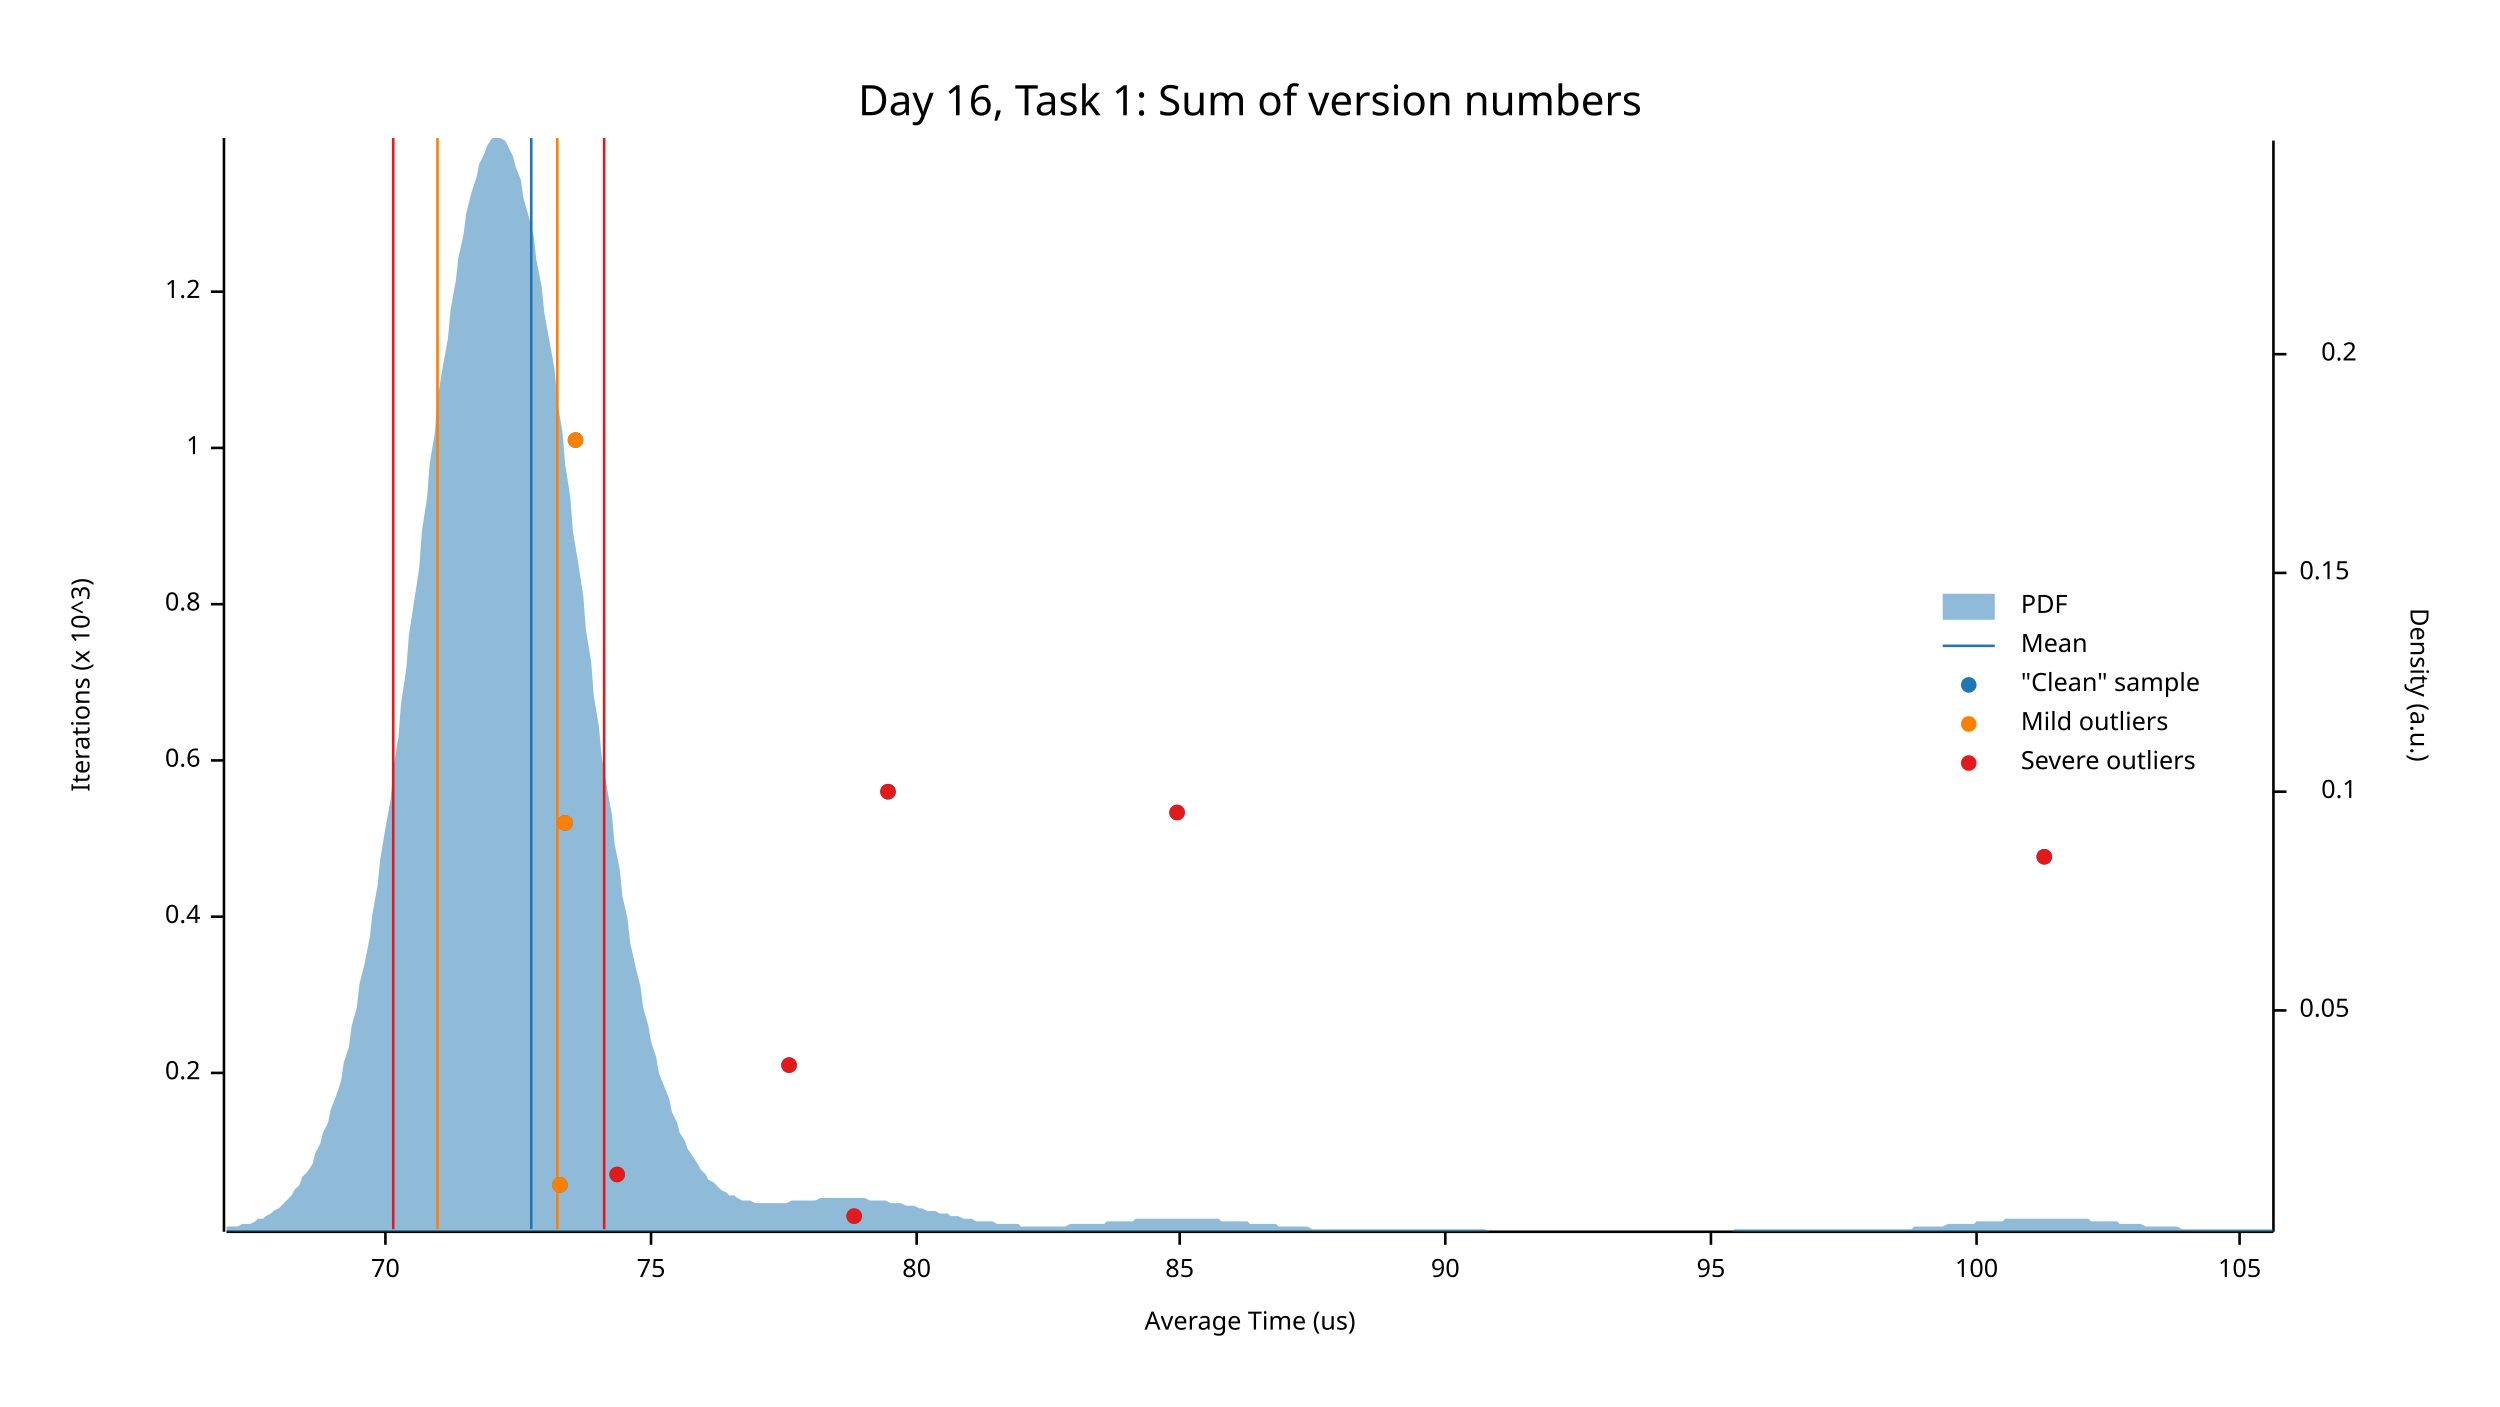
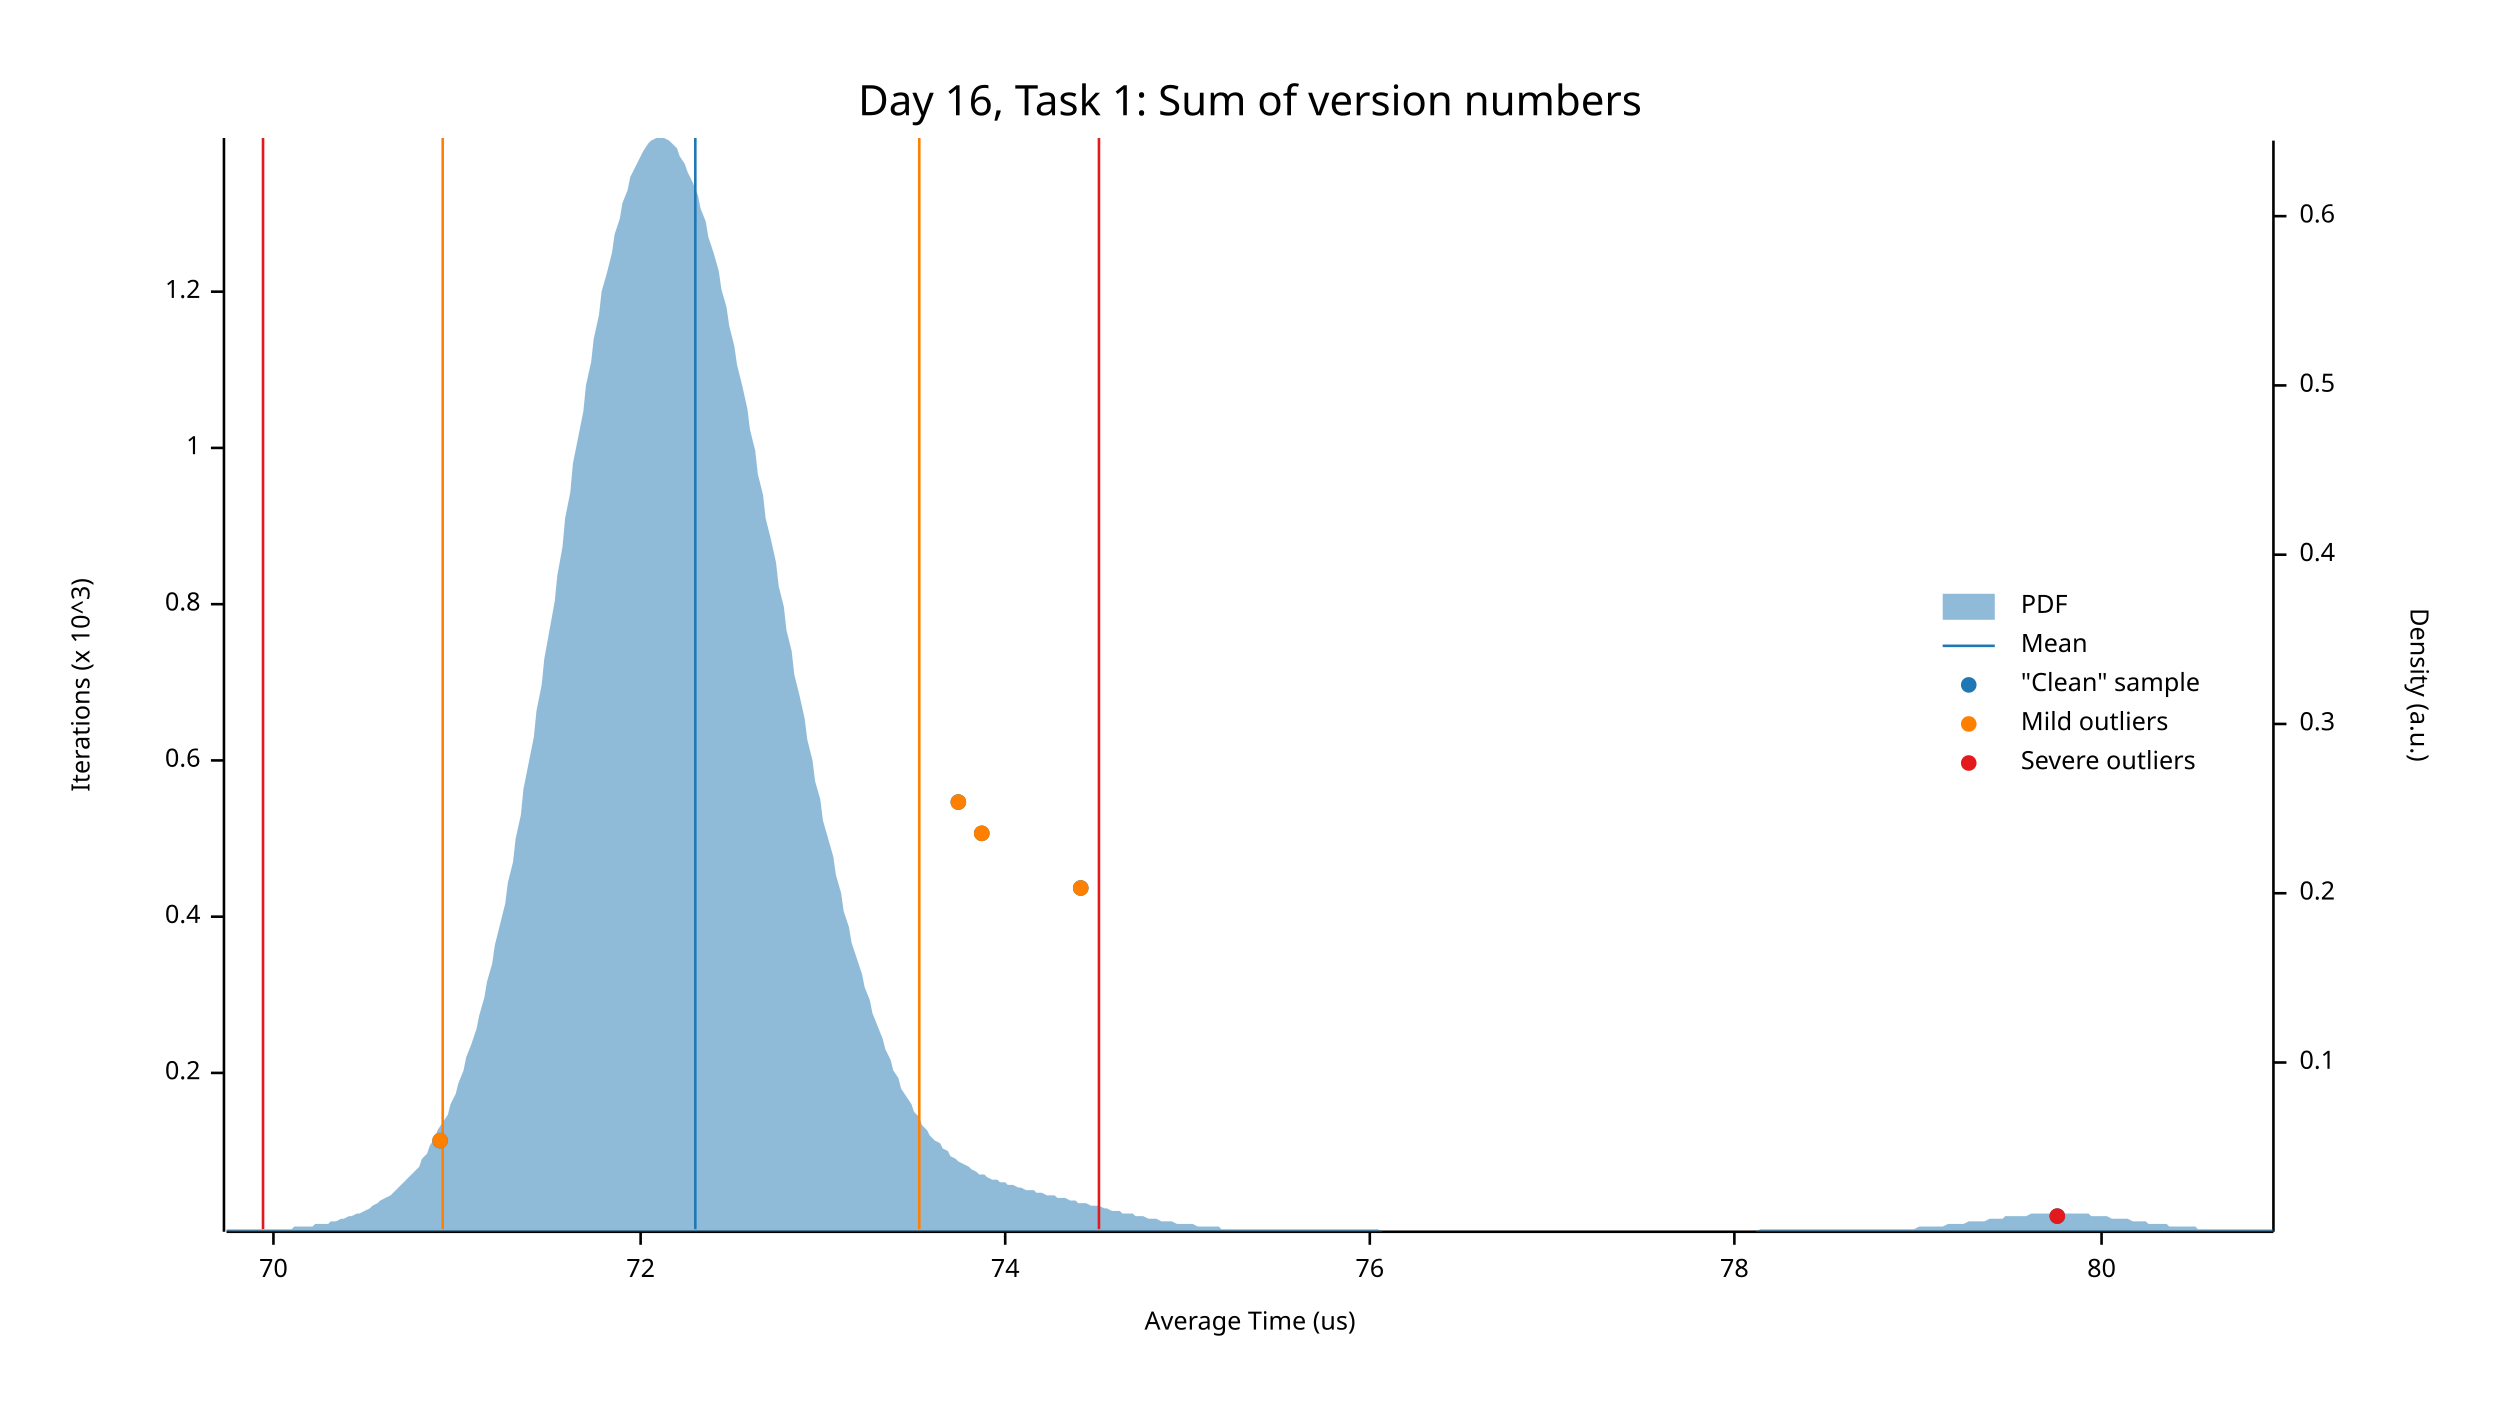
<svg xmlns="http://www.w3.org/2000/svg" width="960" height="540" viewBox="0 0 960 540">
  <text x="480" y="32" dy="0.76em" text-anchor="middle" font-family="sans-serif" font-size="16.129" opacity="1" fill="#000000">
Day 16, Task 1: Sum of version numbers
</text>
  <text x="27" y="263" dy="0.76em" text-anchor="middle" font-family="sans-serif" font-size="9.677" opacity="1" fill="#000000" transform="rotate(270, 27, 263)">
Iterations (x 10^3)
</text>
  <text x="480" y="513" dy="-0.5ex" text-anchor="middle" font-family="sans-serif" font-size="9.677" opacity="1" fill="#000000">
Average Time (us)
</text>
  <polyline fill="none" opacity="1" stroke="#000000" stroke-width="1" points="86,53 86,473 " />
  <text x="77" y="412" dy="0.5ex" text-anchor="end" font-family="sans-serif" font-size="9.677" opacity="1" fill="#000000">
0.2
</text>
  <polyline fill="none" opacity="1" stroke="#000000" stroke-width="1" points="81,412 86,412 " />
  <text x="77" y="352" dy="0.5ex" text-anchor="end" font-family="sans-serif" font-size="9.677" opacity="1" fill="#000000">
0.4
</text>
  <polyline fill="none" opacity="1" stroke="#000000" stroke-width="1" points="81,352 86,352 " />
  <text x="77" y="292" dy="0.5ex" text-anchor="end" font-family="sans-serif" font-size="9.677" opacity="1" fill="#000000">
0.6
</text>
  <polyline fill="none" opacity="1" stroke="#000000" stroke-width="1" points="81,292 86,292 " />
  <text x="77" y="232" dy="0.5ex" text-anchor="end" font-family="sans-serif" font-size="9.677" opacity="1" fill="#000000">
0.8
</text>
  <polyline fill="none" opacity="1" stroke="#000000" stroke-width="1" points="81,232 86,232 " />
  <text x="77" y="172" dy="0.5ex" text-anchor="end" font-family="sans-serif" font-size="9.677" opacity="1" fill="#000000">
1
</text>
  <polyline fill="none" opacity="1" stroke="#000000" stroke-width="1" points="81,172 86,172 " />
  <text x="77" y="112" dy="0.5ex" text-anchor="end" font-family="sans-serif" font-size="9.677" opacity="1" fill="#000000">
1.2
</text>
  <polyline fill="none" opacity="1" stroke="#000000" stroke-width="1" points="81,112 86,112 " />
  <polyline fill="none" opacity="1" stroke="#000000" stroke-width="1" points="87,473 873,473 " />
-   <text x="148" y="483" dy="0.76em" text-anchor="middle" font-family="sans-serif" font-size="9.677" opacity="1" fill="#000000">
+   <text x="105" y="483" dy="0.76em" text-anchor="middle" font-family="sans-serif" font-size="9.677" opacity="1" fill="#000000">
70
</text>
-   <polyline fill="none" opacity="1" stroke="#000000" stroke-width="1" points="148,473 148,478 " />
-   <text x="250" y="483" dy="0.76em" text-anchor="middle" font-family="sans-serif" font-size="9.677" opacity="1" fill="#000000">
- 75
+   <polyline fill="none" opacity="1" stroke="#000000" stroke-width="1" points="105,473 105,478 " />
+   <text x="246" y="483" dy="0.76em" text-anchor="middle" font-family="sans-serif" font-size="9.677" opacity="1" fill="#000000">
+ 72
</text>
-   <polyline fill="none" opacity="1" stroke="#000000" stroke-width="1" points="250,473 250,478 " />
-   <text x="352" y="483" dy="0.76em" text-anchor="middle" font-family="sans-serif" font-size="9.677" opacity="1" fill="#000000">
+   <polyline fill="none" opacity="1" stroke="#000000" stroke-width="1" points="246,473 246,478 " />
+   <text x="386" y="483" dy="0.76em" text-anchor="middle" font-family="sans-serif" font-size="9.677" opacity="1" fill="#000000">
+ 74
+ </text>
+   <polyline fill="none" opacity="1" stroke="#000000" stroke-width="1" points="386,473 386,478 " />
+   <text x="526" y="483" dy="0.76em" text-anchor="middle" font-family="sans-serif" font-size="9.677" opacity="1" fill="#000000">
+ 76
+ </text>
+   <polyline fill="none" opacity="1" stroke="#000000" stroke-width="1" points="526,473 526,478 " />
+   <text x="666" y="483" dy="0.76em" text-anchor="middle" font-family="sans-serif" font-size="9.677" opacity="1" fill="#000000">
+ 78
+ </text>
+   <polyline fill="none" opacity="1" stroke="#000000" stroke-width="1" points="666,473 666,478 " />
+   <text x="807" y="483" dy="0.76em" text-anchor="middle" font-family="sans-serif" font-size="9.677" opacity="1" fill="#000000">
80
</text>
-   <polyline fill="none" opacity="1" stroke="#000000" stroke-width="1" points="352,473 352,478 " />
-   <text x="453" y="483" dy="0.76em" text-anchor="middle" font-family="sans-serif" font-size="9.677" opacity="1" fill="#000000">
- 85
- </text>
-   <polyline fill="none" opacity="1" stroke="#000000" stroke-width="1" points="453,473 453,478 " />
-   <text x="555" y="483" dy="0.76em" text-anchor="middle" font-family="sans-serif" font-size="9.677" opacity="1" fill="#000000">
- 90
- </text>
-   <polyline fill="none" opacity="1" stroke="#000000" stroke-width="1" points="555,473 555,478 " />
-   <text x="657" y="483" dy="0.76em" text-anchor="middle" font-family="sans-serif" font-size="9.677" opacity="1" fill="#000000">
- 95
- </text>
-   <polyline fill="none" opacity="1" stroke="#000000" stroke-width="1" points="657,473 657,478 " />
-   <text x="759" y="483" dy="0.76em" text-anchor="middle" font-family="sans-serif" font-size="9.677" opacity="1" fill="#000000">
- 100
- </text>
-   <polyline fill="none" opacity="1" stroke="#000000" stroke-width="1" points="759,473 759,478 " />
-   <text x="860" y="483" dy="0.76em" text-anchor="middle" font-family="sans-serif" font-size="9.677" opacity="1" fill="#000000">
- 105
- </text>
-   <polyline fill="none" opacity="1" stroke="#000000" stroke-width="1" points="860,473 860,478 " />
+   <polyline fill="none" opacity="1" stroke="#000000" stroke-width="1" points="807,473 807,478 " />
  <text x="933" y="263" dy="0.76em" text-anchor="middle" font-family="sans-serif" font-size="9.677" opacity="1" fill="#000000" transform="rotate(90, 933, 263)">
Density (a.u.)
</text>
  <polyline fill="none" opacity="1" stroke="#000000" stroke-width="1" points="873,54 873,473 " />
-   <text x="883" y="388" dy="0.5ex" text-anchor="start" font-family="sans-serif" font-size="9.677" opacity="1" fill="#000000">
- 0.05
- </text>
-   <polyline fill="none" opacity="1" stroke="#000000" stroke-width="1" points="873,388 878,388 " />
-   <text x="905" y="304" dy="0.5ex" text-anchor="end" font-family="sans-serif" font-size="9.677" opacity="1" fill="#000000">
+   <text x="883" y="408" dy="0.5ex" text-anchor="start" font-family="sans-serif" font-size="9.677" opacity="1" fill="#000000">
0.1
</text>
-   <polyline fill="none" opacity="1" stroke="#000000" stroke-width="1" points="873,304 878,304 " />
-   <text x="883" y="220" dy="0.5ex" text-anchor="start" font-family="sans-serif" font-size="9.677" opacity="1" fill="#000000">
- 0.15
- </text>
-   <polyline fill="none" opacity="1" stroke="#000000" stroke-width="1" points="873,220 878,220 " />
-   <text x="905" y="136" dy="0.5ex" text-anchor="end" font-family="sans-serif" font-size="9.677" opacity="1" fill="#000000">
+   <polyline fill="none" opacity="1" stroke="#000000" stroke-width="1" points="873,408 878,408 " />
+   <text x="883" y="343" dy="0.5ex" text-anchor="start" font-family="sans-serif" font-size="9.677" opacity="1" fill="#000000">
0.2
</text>
-   <polyline fill="none" opacity="1" stroke="#000000" stroke-width="1" points="873,136 878,136 " />
-   <polygon opacity="0.5" fill="#1F78B4" points="87,471 88,471 90,471 91,471 93,470 94,470 96,470 98,469 99,468 101,468 102,467 104,466 105,465 107,464 109,462 110,461 112,459 113,457 115,455 116,452 118,450 120,447 121,443 123,439 124,435 126,431 127,426 129,421 131,415 132,408 134,402 135,394 137,387 138,378 140,370 142,360 143,351 145,340 146,330 148,318 150,307 151,295 153,283 154,270 156,257 157,244 159,231 161,218 162,204 164,191 165,178 167,166 168,153 170,141 172,130 173,119 175,108 176,99 178,90 179,82 181,74 183,68 184,63 186,59 187,56 189,53 190,53 192,53 194,54 195,56 197,60 198,64 200,69 201,76 203,83 205,91 206,100 208,110 209,120 211,131 213,142 214,154 216,166 217,178 219,191 220,204 222,216 224,229 225,242 227,254 228,267 230,279 231,290 233,302 235,313 236,324 238,334 239,344 241,353 242,362 244,371 246,379 247,387 249,394 250,400 252,406 253,412 255,417 257,422 258,427 260,431 261,435 263,438 264,441 266,444 268,447 269,449 271,451 272,453 274,454 276,456 277,457 279,458 280,459 282,459 283,460 285,461 287,461 288,461 290,462 291,462 293,462 294,462 296,462 298,462 299,462 301,462 302,462 304,461 305,461 307,461 309,461 310,461 312,461 313,461 315,460 316,460 318,460 320,460 321,460 323,460 324,460 326,460 327,460 329,460 331,460 332,460 334,461 335,461 337,461 339,461 340,461 342,462 343,462 345,462 346,462 348,463 350,463 351,463 353,464 354,464 356,465 357,465 359,465 361,466 362,466 364,466 365,467 367,467 368,467 370,468 372,468 373,468 375,469 376,469 378,469 379,469 381,469 383,470 384,470 386,470 387,470 389,470 391,470 392,471 394,471 395,471 397,471 398,471 400,471 402,471 403,471 405,471 406,471 408,471 409,471 411,470 413,470 414,470 416,470 417,470 419,470 420,470 422,470 424,470 425,469 427,469 428,469 430,469 431,469 433,469 435,469 436,468 438,468 439,468 441,468 442,468 444,468 446,468 447,468 449,468 450,468 452,468 454,468 455,468 457,468 458,468 460,468 461,468 463,468 465,468 466,468 468,468 469,469 471,469 472,469 474,469 476,469 477,469 479,469 480,470 482,470 483,470 485,470 487,470 488,470 490,470 491,471 493,471 494,471 496,471 498,471 499,471 501,471 502,471 504,472 505,472 507,472 509,472 510,472 512,472 513,472 515,472 517,472 518,472 520,472 521,472 523,472 524,472 526,472 528,472 529,472 531,472 532,472 534,472 535,472 537,472 539,472 540,472 542,472 543,472 545,472 546,472 548,472 550,472 551,472 553,472 554,472 556,472 557,472 559,472 561,472 562,472 564,472 565,472 567,472 568,472 570,472 572,473 573,473 575,473 576,473 578,473 580,473 581,473 583,473 584,473 586,473 587,473 589,473 591,473 592,473 594,473 595,473 597,473 598,473 600,473 602,473 603,473 605,473 606,473 608,473 609,473 611,473 613,473 614,473 616,473 617,473 619,473 620,473 622,473 624,473 625,473 627,473 628,473 630,473 632,473 633,473 635,473 636,473 638,473 639,473 641,473 643,473 644,473 646,473 647,473 649,473 650,473 652,473 654,473 655,473 657,473 658,473 660,473 661,473 663,473 665,473 666,472 668,472 669,472 671,472 672,472 674,472 676,472 677,472 679,472 680,472 682,472 683,472 685,472 687,472 688,472 690,472 691,472 693,472 695,472 696,472 698,472 699,472 701,472 702,472 704,472 706,472 707,472 709,472 710,472 712,472 713,472 715,472 717,472 718,472 720,472 721,472 723,472 724,472 726,472 728,472 729,472 731,472 732,472 734,472 735,471 737,471 739,471 740,471 742,471 743,471 745,471 746,471 748,470 750,470 751,470 753,470 754,470 756,470 758,470 759,469 761,469 762,469 764,469 765,469 767,469 769,469 770,468 772,468 773,468 775,468 776,468 778,468 780,468 781,468 783,468 784,468 786,468 787,468 789,468 791,468 792,468 794,468 795,468 797,468 798,468 800,468 802,468 803,469 805,469 806,469 808,469 809,469 811,469 813,469 814,470 816,470 817,470 819,470 821,470 822,470 824,471 825,471 827,471 828,471 830,471 832,471 833,471 835,471 836,471 838,472 839,472 841,472 843,472 844,472 846,472 847,472 849,472 850,472 852,472 854,472 855,472 857,472 858,472 860,472 861,472 863,472 865,472 866,472 868,472 869,472 871,472 873,472 873,473 87,473 " />
-   <polyline fill="none" opacity="1" stroke="#1F78B4" stroke-width="1" points="204,472 204,53 " />
-   <polyline fill="none" opacity="1" stroke="#FF7F00" stroke-width="1" points="168,472 168,53 " />
-   <polyline fill="none" opacity="1" stroke="#FF7F00" stroke-width="1" points="214,472 214,53 " />
-   <polyline fill="none" opacity="1" stroke="#E31A1C" stroke-width="1" points="151,472 151,53 " />
-   <polyline fill="none" opacity="1" stroke="#E31A1C" stroke-width="1" points="232,472 232,53 " />
-   <circle cx="328" cy="467" r="3" opacity="1" fill="#1F78B4" stroke="none" stroke-width="1" />
-   <circle cx="215" cy="455" r="3" opacity="1" fill="#1F78B4" stroke="none" stroke-width="1" />
-   <circle cx="237" cy="451" r="3" opacity="1" fill="#1F78B4" stroke="none" stroke-width="1" />
-   <circle cx="303" cy="409" r="3" opacity="1" fill="#1F78B4" stroke="none" stroke-width="1" />
-   <circle cx="785" cy="329" r="3" opacity="1" fill="#1F78B4" stroke="none" stroke-width="1" />
-   <circle cx="217" cy="316" r="3" opacity="1" fill="#1F78B4" stroke="none" stroke-width="1" />
-   <circle cx="452" cy="312" r="3" opacity="1" fill="#1F78B4" stroke="none" stroke-width="1" />
-   <circle cx="341" cy="304" r="3" opacity="1" fill="#1F78B4" stroke="none" stroke-width="1" />
-   <circle cx="221" cy="169" r="3" opacity="1" fill="#1F78B4" stroke="none" stroke-width="1" />
-   <circle cx="215" cy="455" r="3" opacity="1" fill="#FF7F00" stroke="none" stroke-width="1" />
-   <circle cx="217" cy="316" r="3" opacity="1" fill="#FF7F00" stroke="none" stroke-width="1" />
-   <circle cx="221" cy="169" r="3" opacity="1" fill="#FF7F00" stroke="none" stroke-width="1" />
-   <circle cx="328" cy="467" r="3" opacity="1" fill="#E31A1C" stroke="none" stroke-width="1" />
-   <circle cx="237" cy="451" r="3" opacity="1" fill="#E31A1C" stroke="none" stroke-width="1" />
-   <circle cx="303" cy="409" r="3" opacity="1" fill="#E31A1C" stroke="none" stroke-width="1" />
-   <circle cx="785" cy="329" r="3" opacity="1" fill="#E31A1C" stroke="none" stroke-width="1" />
-   <circle cx="452" cy="312" r="3" opacity="1" fill="#E31A1C" stroke="none" stroke-width="1" />
-   <circle cx="341" cy="304" r="3" opacity="1" fill="#E31A1C" stroke="none" stroke-width="1" />
+   <polyline fill="none" opacity="1" stroke="#000000" stroke-width="1" points="873,343 878,343 " />
+   <text x="883" y="278" dy="0.5ex" text-anchor="start" font-family="sans-serif" font-size="9.677" opacity="1" fill="#000000">
+ 0.3
+ </text>
+   <polyline fill="none" opacity="1" stroke="#000000" stroke-width="1" points="873,278 878,278 " />
+   <text x="883" y="213" dy="0.5ex" text-anchor="start" font-family="sans-serif" font-size="9.677" opacity="1" fill="#000000">
+ 0.4
+ </text>
+   <polyline fill="none" opacity="1" stroke="#000000" stroke-width="1" points="873,213 878,213 " />
+   <text x="883" y="148" dy="0.5ex" text-anchor="start" font-family="sans-serif" font-size="9.677" opacity="1" fill="#000000">
+ 0.5
+ </text>
+   <polyline fill="none" opacity="1" stroke="#000000" stroke-width="1" points="873,148 878,148 " />
+   <text x="883" y="83" dy="0.5ex" text-anchor="start" font-family="sans-serif" font-size="9.677" opacity="1" fill="#000000">
+ 0.6
+ </text>
+   <polyline fill="none" opacity="1" stroke="#000000" stroke-width="1" points="873,83 878,83 " />
+   <polygon opacity="0.5" fill="#1F78B4" points="87,472 88,472 90,472 91,472 93,472 94,472 96,472 98,472 99,472 101,472 102,472 104,472 105,472 107,472 109,472 110,472 112,472 113,471 115,471 116,471 118,471 120,471 121,470 123,470 124,470 126,470 127,469 129,469 131,468 132,468 134,467 135,467 137,466 138,466 140,465 142,464 143,463 145,462 146,461 148,460 150,459 151,458 153,456 154,455 156,453 157,452 159,450 161,448 162,445 164,443 165,440 167,437 168,434 170,431 172,428 173,424 175,420 176,416 178,411 179,406 181,401 183,395 184,390 186,383 187,377 189,370 190,363 192,355 194,347 195,339 197,331 198,322 200,313 201,303 203,293 205,283 206,273 208,263 209,253 211,242 213,231 214,221 216,210 217,199 219,189 220,178 222,168 224,158 225,148 227,139 228,130 230,121 231,112 233,105 235,97 236,90 238,84 239,78 241,73 242,68 244,64 246,60 247,58 249,55 250,54 252,53 253,53 255,53 257,54 258,55 260,57 261,60 263,63 264,66 266,70 268,75 269,80 271,85 272,91 274,97 276,104 277,111 279,118 280,125 282,133 283,140 285,148 287,157 288,165 290,173 291,182 293,190 294,199 296,207 298,216 299,225 301,233 302,242 304,250 305,259 307,267 309,276 310,284 312,292 313,300 315,307 316,315 318,322 320,329 321,336 323,343 324,350 326,356 327,362 329,368 331,374 332,379 334,384 335,389 337,394 339,399 340,403 342,407 343,411 345,414 346,418 348,421 350,424 351,427 353,429 354,432 356,434 357,436 359,438 361,439 362,441 364,442 365,444 367,445 368,446 370,447 372,448 373,449 375,450 376,451 378,451 379,452 381,453 383,453 384,454 386,454 387,455 389,455 391,456 392,456 394,457 395,457 397,457 398,458 400,458 402,459 403,459 405,459 406,460 408,460 409,460 411,461 413,461 414,462 416,462 417,462 419,463 420,463 422,463 424,464 425,464 427,465 428,465 430,465 431,466 433,466 435,466 436,467 438,467 439,467 441,468 442,468 444,468 446,469 447,469 449,469 450,469 452,470 454,470 455,470 457,470 458,470 460,471 461,471 463,471 465,471 466,471 468,471 469,472 471,472 472,472 474,472 476,472 477,472 479,472 480,472 482,472 483,472 485,472 487,472 488,472 490,472 491,472 493,472 494,472 496,472 498,472 499,472 501,472 502,472 504,472 505,472 507,472 509,472 510,472 512,472 513,472 515,472 517,472 518,472 520,472 521,472 523,472 524,472 526,472 528,472 529,472 531,473 532,473 534,473 535,473 537,473 539,473 540,473 542,473 543,473 545,473 546,473 548,473 550,473 551,473 553,473 554,473 556,473 557,473 559,473 561,473 562,473 564,473 565,473 567,473 568,473 570,473 572,473 573,473 575,473 576,473 578,473 580,473 581,473 583,473 584,473 586,473 587,473 589,473 591,473 592,473 594,473 595,473 597,473 598,473 600,473 602,473 603,473 605,473 606,473 608,473 609,473 611,473 613,473 614,473 616,473 617,473 619,473 620,473 622,473 624,473 625,473 627,473 628,473 630,473 632,473 633,473 635,473 636,473 638,473 639,473 641,473 643,473 644,473 646,473 647,473 649,473 650,473 652,473 654,473 655,473 657,473 658,473 660,473 661,473 663,473 665,473 666,473 668,473 669,473 671,473 672,473 674,473 676,472 677,472 679,472 680,472 682,472 683,472 685,472 687,472 688,472 690,472 691,472 693,472 695,472 696,472 698,472 699,472 701,472 702,472 704,472 706,472 707,472 709,472 710,472 712,472 713,472 715,472 717,472 718,472 720,472 721,472 723,472 724,472 726,472 728,472 729,472 731,472 732,472 734,472 735,472 737,471 739,471 740,471 742,471 743,471 745,471 746,471 748,470 750,470 751,470 753,470 754,470 756,469 758,469 759,469 761,469 762,469 764,468 765,468 767,468 769,468 770,467 772,467 773,467 775,467 776,467 778,467 780,466 781,466 783,466 784,466 786,466 787,466 789,466 791,466 792,466 794,466 795,466 797,466 798,466 800,466 802,466 803,467 805,467 806,467 808,467 809,467 811,468 813,468 814,468 816,468 817,468 819,469 821,469 822,469 824,469 825,470 827,470 828,470 830,470 832,470 833,471 835,471 836,471 838,471 839,471 841,471 843,471 844,472 846,472 847,472 849,472 850,472 852,472 854,472 855,472 857,472 858,472 860,472 861,472 863,472 865,472 866,472 868,472 869,472 871,472 873,472 873,473 87,473 " />
+   <polyline fill="none" opacity="1" stroke="#1F78B4" stroke-width="1" points="267,472 267,53 " />
+   <polyline fill="none" opacity="1" stroke="#FF7F00" stroke-width="1" points="170,472 170,53 " />
+   <polyline fill="none" opacity="1" stroke="#FF7F00" stroke-width="1" points="353,472 353,53 " />
+   <polyline fill="none" opacity="1" stroke="#E31A1C" stroke-width="1" points="101,472 101,53 " />
+   <polyline fill="none" opacity="1" stroke="#E31A1C" stroke-width="1" points="422,472 422,53 " />
+   <circle cx="790" cy="467" r="3" opacity="1" fill="#1F78B4" stroke="none" stroke-width="1" />
+   <circle cx="169" cy="438" r="3" opacity="1" fill="#1F78B4" stroke="none" stroke-width="1" />
+   <circle cx="415" cy="341" r="3" opacity="1" fill="#1F78B4" stroke="none" stroke-width="1" />
+   <circle cx="377" cy="320" r="3" opacity="1" fill="#1F78B4" stroke="none" stroke-width="1" />
+   <circle cx="368" cy="308" r="3" opacity="1" fill="#1F78B4" stroke="none" stroke-width="1" />
+   <circle cx="169" cy="438" r="3" opacity="1" fill="#FF7F00" stroke="none" stroke-width="1" />
+   <circle cx="415" cy="341" r="3" opacity="1" fill="#FF7F00" stroke="none" stroke-width="1" />
+   <circle cx="377" cy="320" r="3" opacity="1" fill="#FF7F00" stroke="none" stroke-width="1" />
+   <circle cx="368" cy="308" r="3" opacity="1" fill="#FF7F00" stroke="none" stroke-width="1" />
+   <circle cx="790" cy="467" r="3" opacity="1" fill="#E31A1C" stroke="none" stroke-width="1" />
  <text x="776" y="228" dy="0.76em" text-anchor="start" font-family="sans-serif" font-size="9.677" opacity="1" fill="#000000">
PDF
</text>
  <text x="776" y="243" dy="0.76em" text-anchor="start" font-family="sans-serif" font-size="9.677" opacity="1" fill="#000000">
Mean
</text>
  <text x="776" y="258" dy="0.76em" text-anchor="start" font-family="sans-serif" font-size="9.677" opacity="1" fill="#000000">
"Clean" sample
</text>
  <text x="776" y="273" dy="0.76em" text-anchor="start" font-family="sans-serif" font-size="9.677" opacity="1" fill="#000000">
Mild outliers
</text>
  <text x="776" y="288" dy="0.76em" text-anchor="start" font-family="sans-serif" font-size="9.677" opacity="1" fill="#000000">
Severe outliers
</text>
  <rect x="746" y="228" width="20" height="10" opacity="0.5" fill="#1F78B4" stroke="none" />
  <polyline fill="none" opacity="1" stroke="#1F78B4" stroke-width="1" points="746,248 766,248 " />
  <circle cx="756" cy="263" r="3" opacity="1" fill="#1F78B4" stroke="none" stroke-width="1" />
  <circle cx="756" cy="278" r="3" opacity="1" fill="#FF7F00" stroke="none" stroke-width="1" />
  <circle cx="756" cy="293" r="3" opacity="1" fill="#E31A1C" stroke="none" stroke-width="1" />
</svg>
